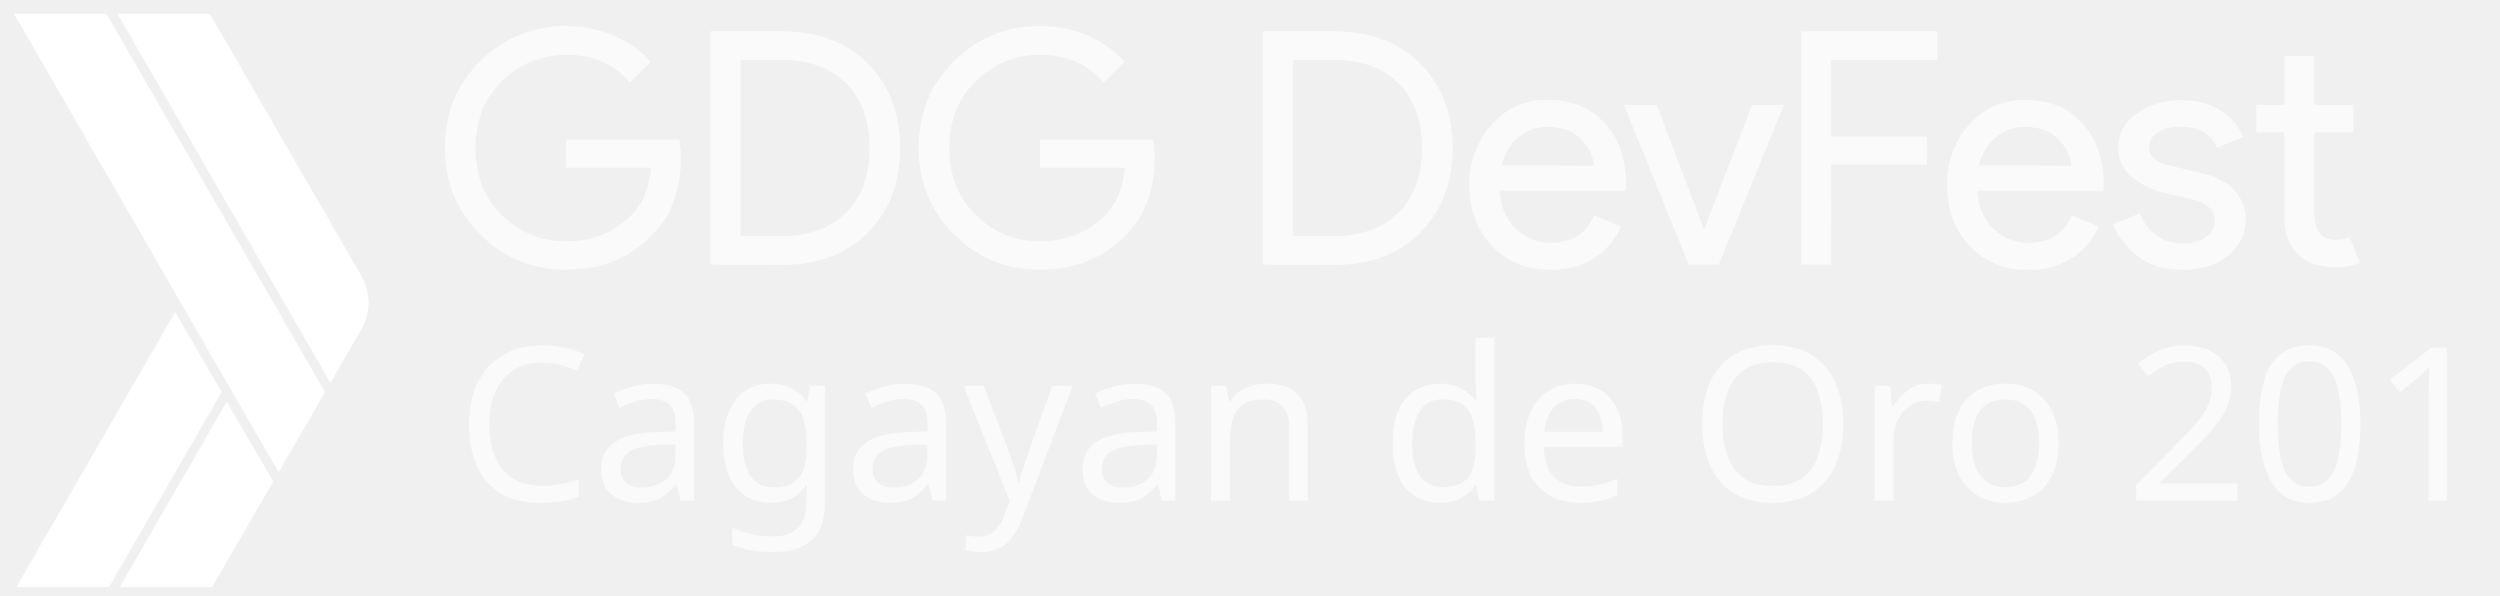
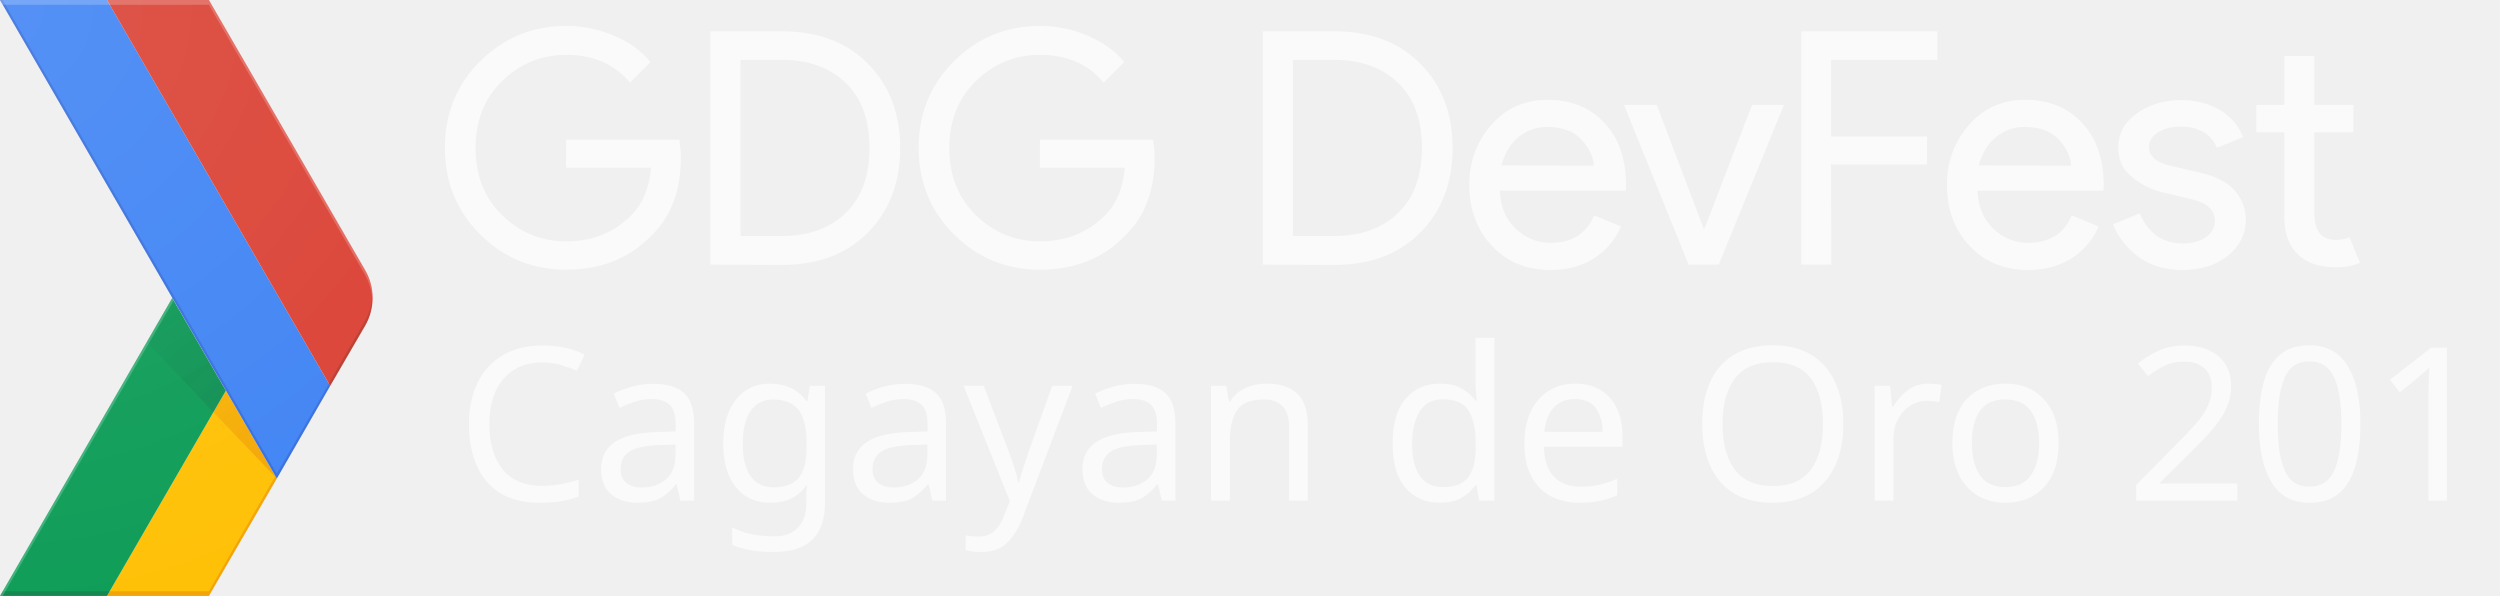
<svg xmlns="http://www.w3.org/2000/svg" version="1.1" id="Layer_4" x="0px" y="0px" viewBox="0 0 839 200" style="enable-background:new 0 0 839 200;" xml:space="preserve">
  <style type="text/css">
- 	.st0{fill:#FFFFFF;}
- 	.st1{fill:#FAFAFA;}
- 	.st2{font-family:'ArialMT';}
- 	.st3{font-size:71.889px;}
+ 	.st0{fill:none;}
+ 	.st1{fill:#FFC107;}
+ 	.st2{fill:#0F9D58;}
+ 	.st3{opacity:0.2;fill:#BF360C;enable-background:new    ;}
+ 	.st4{opacity:0.2;fill:#263238;enable-background:new    ;}
+ 	.st5{opacity:0.2;fill:#FFFFFF;enable-background:new    ;}
+ 	.st6{fill:url(#XMLID_2_);}
+ 	.st7{fill:url(#XMLID_3_);}
+ 	.st8{fill:#4285F4;}
+ 	.st9{fill:#DB4437;}
+ 	.st10{opacity:0.2;fill:#1A237E;enable-background:new    ;}
+ 	.st11{opacity:0.2;fill:#3E2723;enable-background:new    ;}
+ 	.st12{fill:url(#XMLID_4_);}
+ 	.st13{fill:#FAFAFA;}
+ 	.st14{font-family:'ProductSans-Regular';}
+ 	.st15{font-size:71.889px;}
</style>
  <g id="XMLID_60_">
-     <text transform="matrix(1 0 0 1 161 -383)" style="font-family:'MyriadPro-Regular'; font-size:12px;">file:/Users/Rens/Documents/polymer/devfestcdo16/images/logo-white.svg</text>
-     <g id="XMLID_261_">
-       <path id="XMLID_259_" class="st0" d="M35.7,4.6H4.7l88.8,153.9l15.6-26.9L35.7,4.6z" />
-       <path id="XMLID_258_" class="st0" d="M121,92.1L70.4,4.6h-31l71.5,123.9L121,111c1.6-2.7,2.7-6,2.7-9.4    C123.6,98.1,122.6,94.9,121,92.1z" />
-       <path id="XMLID_257_" class="st0" d="M58.8,104.7L5.5,197h31.1l37.8-65.4L58.8,104.7z" />
-       <path id="XMLID_256_" class="st0" d="M76.1,134.8L40.2,197h31l20.5-35.4L76.1,134.8z" />
+     <g id="XMLID_61_">
+       <g id="XMLID_62_">
+         <path id="XMLID_106_" class="st0" d="M122.5,90.6L70.1,0H0l57.8,100L0,200h70.1l52.4-90.6C125.8,103.6,125.8,96.4,122.5,90.6z" />
+         <path id="XMLID_105_" class="st1" d="M92.4,159.8l-16.6-28.7L35.9,200h34.2l22.8-39.4L92.4,159.8z" />
+         <path id="XMLID_104_" class="st0" d="M122.5,90.6L70.1,0H0l57.8,100L0,200h70.1l52.4-90.6C125.8,103.6,125.8,96.4,122.5,90.6z" />
+         <path id="XMLID_103_" class="st2" d="M57.8,100l18,31.1L35.9,200H0L57.8,100z" />
+         <path id="XMLID_102_" class="st0" d="M122.5,90.6L70.1,0H0l57.8,100L0,200h70.1l52.4-90.6C125.8,103.6,125.8,96.4,122.5,90.6z" />
+         <path id="XMLID_101_" class="st3" d="M70.1,198.4H36.8l-0.9,1.6h34.2l22.8-39.4l-0.5-0.8L70.1,198.4z" />
+         <path id="XMLID_100_" class="st0" d="M122.5,90.6L70.1,0H0l57.8,100L0,200h70.1l52.4-90.6C125.8,103.6,125.8,96.4,122.5,90.6z" />
+         <path id="XMLID_99_" class="st4" d="M0.9,198.4L0,200h35.9l0.9-1.6H0.9z" />
+         <path id="XMLID_98_" class="st0" d="M122.5,90.6L70.1,0H0l57.8,100L0,200h70.1l52.4-90.6C125.8,103.6,125.8,96.4,122.5,90.6z" />
+         <path id="XMLID_96_" class="st5" d="M0,200h0.9l57.4-99.2l-0.5-0.8L0,200z" />
+         <path id="XMLID_94_" class="st0" d="M122.5,90.6L70.1,0H0l57.8,100L0,200h70.1l52.4-90.6C125.8,103.6,125.8,96.4,122.5,90.6z" />
+         <radialGradient id="XMLID_2_" cx="92.62" cy="-1707.501" r="69.162" gradientTransform="matrix(1 0 0 1 0 1867.46)" gradientUnits="userSpaceOnUse">
+           <stop offset="0" style="stop-color:#BF360C;stop-opacity:0.2" />
+           <stop offset="1" style="stop-color:#BF360C;stop-opacity:2.000000e-02" />
+         </radialGradient>
+         <path id="XMLID_92_" class="st6" d="M92.9,160.6l-17.1-29.5l-4.2,7.2L92.9,160.6z" />
+         <path id="XMLID_90_" class="st0" d="M122.5,90.6L70.1,0H0l57.8,100L0,200h70.1l52.4-90.6C125.8,103.6,125.8,96.4,122.5,90.6z" />
+         <radialGradient id="XMLID_3_" cx="92.423" cy="-1707.063" r="69.723" gradientTransform="matrix(1 0 0 1 0 1867.46)" gradientUnits="userSpaceOnUse">
+           <stop offset="0" style="stop-color:#263238;stop-opacity:0.2" />
+           <stop offset="1" style="stop-color:#263238;stop-opacity:2.000000e-02" />
+         </radialGradient>
+         <path id="XMLID_89_" class="st7" d="M71.6,138.3l4.2-7.2l-18-31.1l-8.5,14.8L71.6,138.3z" />
+         <path id="XMLID_88_" class="st0" d="M122.5,90.6L70.1,0H0l57.8,100L0,200h70.1l52.4-90.6C125.8,103.6,125.8,96.4,122.5,90.6z" />
+         <g id="XMLID_85_">
+           <g id="XMLID_86_">
+             <path id="XMLID_87_" class="st8" d="M35.9,0H0l92.9,160.6l17.9-31.1L35.9,0z" />
+           </g>
+         </g>
+         <path id="XMLID_84_" class="st0" d="M122.5,90.6L70.1,0H0l57.8,100L0,200h70.1l52.4-90.6C125.8,103.6,125.8,96.4,122.5,90.6z" />
+         <path id="XMLID_83_" class="st9" d="M122.5,109.4c3.4-5.8,3.4-13,0-18.8L70.1,0H35.9l74.9,129.5L122.5,109.4z" />
+         <path id="XMLID_82_" class="st0" d="M122.5,90.6L70.1,0H0l57.8,100L0,200h70.1l52.4-90.6C125.8,103.6,125.8,96.4,122.5,90.6z" />
+         <path id="XMLID_71_" class="st10" d="M110.8,129.5l-0.4-0.8L92.9,159L0.9,0H0l92.9,160.6L110.8,129.5z" />
+         <path id="XMLID_69_" class="st0" d="M122.5,90.6L70.1,0H0l57.8,100L0,200h70.1l52.4-90.6C125.8,103.6,125.8,96.4,122.5,90.6z" />
+         <path id="XMLID_67_" class="st5" d="M70.1,1.6l52.4,90.6c1.5,2.7,2.3,5.6,2.5,8.6c0.1-3.5-0.7-7-2.5-10.2L70.1,0H0l0.9,1.6H70.1z     " />
+         <path id="XMLID_66_" class="st0" d="M122.5,90.6L70.1,0H0l57.8,100L0,200h70.1l52.4-90.6C125.8,103.6,125.8,96.4,122.5,90.6z" />
+         <path id="XMLID_65_" class="st11" d="M110.8,129.5l11.6-20.1c1.8-3.1,2.6-6.7,2.5-10.2c-0.1,3-0.9,5.9-2.5,8.6l-12.1,20.9     L110.8,129.5z" />
+         <path id="XMLID_64_" class="st0" d="M122.5,90.6L70.1,0H0l57.8,100L0,200h70.1l52.4-90.6C125.8,103.6,125.8,96.4,122.5,90.6z" />
+         <radialGradient id="XMLID_4_" cx="-1.562" cy="-1865.898" r="209.922" gradientTransform="matrix(1 0 0 1 0 1867.46)" gradientUnits="userSpaceOnUse">
+           <stop offset="0" style="stop-color:#FFFFFF;stop-opacity:0.1" />
+           <stop offset="1" style="stop-color:#FFFFFF;stop-opacity:0" />
+         </radialGradient>
+         <path id="XMLID_63_" class="st12" d="M122.5,90.6L70.1,0H0l57.8,100L0,200h70.1l52.4-90.6C125.8,103.6,125.8,96.4,122.5,90.6z" />
+       </g>
    </g>
  </g>
-   <path id="XMLID_116_" class="st1" d="M228.5,52.8c0,10.9-3.2,19.7-9.7,26.1c-7.4,7.7-17,11.6-28.8,11.6c-11.3,0-20.9-3.9-28.8-11.8  c-7.9-7.8-11.9-17.6-11.9-29.1s4-21.3,11.9-29.1S178.7,8.7,190,8.7c5.6,0,11,1.1,16.1,3.3s9.2,5.1,12.2,8.8l-6.9,6.9  c-5.2-6.2-12.3-9.3-21.4-9.3c-8.2,0-15.4,2.9-21.4,8.7s-9,13.3-9,22.6s3,16.8,9,22.6c6,5.8,13.1,8.7,21.4,8.7c8.8,0,16-2.9,21.9-8.8  c3.8-3.8,6-9.1,6.6-15.9H190v-9.4h38C228.3,49,228.5,50.9,228.5,52.8L228.5,52.8z" />
-   <path id="XMLID_118_" class="st1" d="M238.4,88.8V10.5h24c12,0,21.7,3.6,28.9,10.9c7.2,7.3,10.8,16.7,10.8,28.3s-3.6,21-10.8,28.3  c-7.2,7.3-16.8,10.9-28.9,10.9L238.4,88.8L238.4,88.8z M248.5,79.2h13.9c9,0,16.2-2.6,21.5-7.8c5.3-5.2,7.9-12.4,7.9-21.8  c0-9.3-2.6-16.5-7.9-21.7s-12.5-7.8-21.5-7.8h-13.9C248.5,20.1,248.5,79.2,248.5,79.2z" />
-   <path id="XMLID_121_" class="st1" d="M387.5,52.8c0,10.9-3.2,19.7-9.7,26.1c-7.4,7.7-17,11.6-28.8,11.6c-11.3,0-20.9-3.9-28.8-11.8  c-7.9-7.8-11.9-17.6-11.9-29.1s4-21.3,11.9-29.1S337.7,8.7,349,8.7c5.6,0,11,1.1,16.1,3.3s9.2,5.1,12.2,8.8l-6.9,6.9  c-5.2-6.2-12.3-9.3-21.4-9.3c-8.2,0-15.4,2.9-21.4,8.7s-9,13.3-9,22.6s3,16.8,9,22.6c6,5.8,13.1,8.7,21.4,8.7c8.8,0,16-2.9,21.9-8.8  c3.8-3.8,6-9.1,6.6-15.9H349v-9.4h38C387.3,49,387.5,50.9,387.5,52.8L387.5,52.8z" />
-   <path id="XMLID_123_" class="st1" d="M423.8,88.8V10.5h24c12,0,21.7,3.6,28.9,10.9s10.8,16.7,10.8,28.3s-3.6,21-10.8,28.3  s-16.8,10.9-28.9,10.9L423.8,88.8L423.8,88.8z M433.9,79.2h13.9c9,0,16.2-2.6,21.5-7.8c5.3-5.2,7.9-12.4,7.9-21.8  c0-9.3-2.6-16.5-7.9-21.7s-12.5-7.8-21.5-7.8h-13.9C433.9,20.1,433.9,79.2,433.9,79.2z" />
-   <path id="XMLID_126_" class="st1" d="M520.4,90.6c-8.1,0-14.7-2.7-19.7-8.1c-5.1-5.4-7.6-12.2-7.6-20.5c0-7.8,2.5-14.5,7.4-20.1  s11.2-8.4,18.9-8.4c7.9,0,14.3,2.6,19.1,7.8s7.2,12.1,7.2,20.8l-0.1,1.9h-42.3c0.3,5.4,2.1,9.7,5.4,12.8c3.3,3.1,7.2,4.7,11.6,4.7  c7.2,0,12.1-3.1,14.7-9.2l9,3.7c-1.8,4.2-4.6,7.6-8.6,10.4C531.2,89.2,526.3,90.6,520.4,90.6L520.4,90.6z M534.9,55.6  c-0.2-3.1-1.6-6-4.2-8.8c-2.6-2.8-6.4-4.2-11.5-4.2c-3.7,0-6.9,1.2-9.7,3.5c-2.7,2.3-4.6,5.5-5.6,9.4L534.9,55.6L534.9,55.6z" />
-   <path id="XMLID_129_" class="st1" d="M566.7,88.8L545,35.2h11l15.8,41.6h0.2l16-41.6h10.7l-21.9,53.6H566.7z" />
-   <path id="XMLID_131_" class="st1" d="M614.6,88.8h-10.1V10.5h45.7v9.6h-35.7v25.7h32.2v9.4h-32.2L614.6,88.8L614.6,88.8z" />
-   <path id="XMLID_133_" class="st1" d="M680.7,90.6c-8.1,0-14.7-2.7-19.7-8.1c-5.1-5.4-7.6-12.2-7.6-20.5c0-7.8,2.5-14.5,7.4-20.1  s11.2-8.4,18.9-8.4c7.9,0,14.3,2.6,19.1,7.8s7.2,12.1,7.2,20.8l-0.1,1.9h-42.3c0.3,5.4,2.1,9.7,5.4,12.8c3.3,3.1,7.2,4.7,11.6,4.7  c7.2,0,12.1-3.1,14.7-9.2l9,3.7c-1.8,4.2-4.6,7.6-8.6,10.4C691.4,89.2,686.5,90.6,680.7,90.6L680.7,90.6z M695.1,55.6  c-0.2-3.1-1.6-6-4.2-8.8c-2.6-2.8-6.4-4.2-11.5-4.2c-3.7,0-6.9,1.2-9.7,3.5c-2.7,2.3-4.6,5.5-5.6,9.4L695.1,55.6L695.1,55.6z" />
-   <path id="XMLID_136_" class="st1" d="M732.5,90.6c-6,0-10.9-1.5-14.8-4.4c-3.9-2.9-6.8-6.6-8.6-10.9l9-3.7  c2.8,6.7,7.7,10.1,14.5,10.1c3.1,0,5.7-0.7,7.7-2.1s3-3.2,3-5.5c0-3.5-2.4-5.9-7.3-7.1l-10.8-2.6c-3.4-0.9-6.7-2.5-9.7-5  c-3.1-2.4-4.6-5.7-4.6-9.9c0-4.7,2.1-8.6,6.3-11.5c4.2-3,9.2-4.4,14.9-4.4c4.7,0,9,1.1,12.7,3.2c3.7,2.2,6.4,5.2,8,9.2l-8.8,3.6  c-2-4.7-6.1-7.1-12.2-7.1c-3,0-5.5,0.6-7.5,1.9c-2,1.2-3.1,2.9-3.1,5c0,3.1,2.4,5.1,7.1,6.2l10.6,2.5c5,1.2,8.8,3.2,11.2,6  s3.6,6.1,3.6,9.6c0,4.8-2,8.8-5.9,12C743.8,89,738.7,90.6,732.5,90.6L732.5,90.6z" />
-   <path id="XMLID_138_" class="st1" d="M783.9,89.7c-5.6,0-9.9-1.5-12.9-4.5s-4.4-7.2-4.4-12.7V44.4h-9.4v-9.2h9.4V18.8h10.1v16.4  h13.1v9.2h-13.1v27.3c0,5.8,2.4,8.8,7.2,8.8c1.8,0,3.4-0.3,4.6-0.9l3.5,8.6C789.8,89.2,787.1,89.7,783.9,89.7L783.9,89.7z" />
-   <text transform="matrix(1 0 0 1 153 168)" class="st1 st2 st3">Cagayan de Oro 2016</text>
+   <path id="XMLID_116_" class="st13" d="M228.5,52.8c0,10.9-3.2,19.7-9.7,26.1c-7.4,7.7-17,11.6-28.8,11.6c-11.3,0-20.9-3.9-28.8-11.8  c-7.9-7.8-11.9-17.6-11.9-29.1s4-21.3,11.9-29.1S178.7,8.7,190,8.7c5.6,0,11,1.1,16.1,3.3c5.1,2.2,9.2,5.1,12.2,8.8l-6.9,6.9  c-5.2-6.2-12.3-9.3-21.4-9.3c-8.2,0-15.4,2.9-21.4,8.7s-9,13.3-9,22.6s3,16.8,9,22.6c6,5.8,13.1,8.7,21.4,8.7c8.8,0,16-2.9,21.9-8.8  c3.8-3.8,6-9.1,6.6-15.9H190v-9.4h38C228.3,49,228.5,50.9,228.5,52.8L228.5,52.8z" />
+   <path id="XMLID_118_" class="st13" d="M238.4,88.8V10.5h24c12,0,21.7,3.6,28.9,10.9c7.2,7.3,10.8,16.7,10.8,28.3s-3.6,21-10.8,28.3  c-7.2,7.3-16.8,10.9-28.9,10.9L238.4,88.8L238.4,88.8z M248.5,79.2h13.9c9,0,16.2-2.6,21.5-7.8c5.3-5.2,7.9-12.4,7.9-21.8  c0-9.3-2.6-16.5-7.9-21.7s-12.5-7.8-21.5-7.8h-13.9C248.5,20.1,248.5,79.2,248.5,79.2z" />
+   <path id="XMLID_121_" class="st13" d="M387.5,52.8c0,10.9-3.2,19.7-9.7,26.1c-7.4,7.7-17,11.6-28.8,11.6c-11.3,0-20.9-3.9-28.8-11.8  c-7.9-7.8-11.9-17.6-11.9-29.1s4-21.3,11.9-29.1S337.7,8.7,349,8.7c5.6,0,11,1.1,16.1,3.3s9.2,5.1,12.2,8.8l-6.9,6.9  c-5.2-6.2-12.3-9.3-21.4-9.3c-8.2,0-15.4,2.9-21.4,8.7s-9,13.3-9,22.6s3,16.8,9,22.6c6,5.8,13.1,8.7,21.4,8.7c8.8,0,16-2.9,21.9-8.8  c3.8-3.8,6-9.1,6.6-15.9H349v-9.4h38C387.3,49,387.5,50.9,387.5,52.8L387.5,52.8z" />
+   <path id="XMLID_123_" class="st13" d="M423.8,88.8V10.5h24c12,0,21.7,3.6,28.9,10.9s10.8,16.7,10.8,28.3s-3.6,21-10.8,28.3  s-16.8,10.9-28.9,10.9L423.8,88.8L423.8,88.8z M433.9,79.2h13.9c9,0,16.2-2.6,21.5-7.8c5.3-5.2,7.9-12.4,7.9-21.8  c0-9.3-2.6-16.5-7.9-21.7c-5.3-5.2-12.5-7.8-21.5-7.8h-13.9C433.9,20.1,433.9,79.2,433.9,79.2z" />
+   <path id="XMLID_126_" class="st13" d="M520.4,90.6c-8.1,0-14.7-2.7-19.7-8.1c-5.1-5.4-7.6-12.2-7.6-20.5c0-7.8,2.5-14.5,7.4-20.1  s11.2-8.4,18.9-8.4c7.9,0,14.3,2.6,19.1,7.8s7.2,12.1,7.2,20.8l-0.1,1.9h-42.3c0.3,5.4,2.1,9.7,5.4,12.8c3.3,3.1,7.2,4.7,11.6,4.7  c7.2,0,12.1-3.1,14.7-9.2l9,3.7c-1.8,4.2-4.6,7.6-8.6,10.4C531.2,89.2,526.3,90.6,520.4,90.6L520.4,90.6z M534.9,55.6  c-0.2-3.1-1.6-6-4.2-8.8c-2.6-2.8-6.4-4.2-11.5-4.2c-3.7,0-6.9,1.2-9.7,3.5c-2.7,2.3-4.6,5.5-5.6,9.4L534.9,55.6L534.9,55.6z" />
+   <path id="XMLID_129_" class="st13" d="M566.7,88.8L545,35.2h11l15.8,41.6h0.2l16-41.6h10.7l-21.9,53.6H566.7z" />
+   <path id="XMLID_131_" class="st13" d="M614.6,88.8h-10.1V10.5h45.7v9.6h-35.7v25.7h32.2v9.4h-32.2L614.6,88.8L614.6,88.8z" />
+   <path id="XMLID_133_" class="st13" d="M680.7,90.6c-8.1,0-14.7-2.7-19.7-8.1c-5.1-5.4-7.6-12.2-7.6-20.5c0-7.8,2.5-14.5,7.4-20.1  s11.2-8.4,18.9-8.4c7.9,0,14.3,2.6,19.1,7.8s7.2,12.1,7.2,20.8l-0.1,1.9h-42.3c0.3,5.4,2.1,9.7,5.4,12.8c3.3,3.1,7.2,4.7,11.6,4.7  c7.2,0,12.1-3.1,14.7-9.2l9,3.7c-1.8,4.2-4.6,7.6-8.6,10.4C691.4,89.2,686.5,90.6,680.7,90.6L680.7,90.6z M695.1,55.6  c-0.2-3.1-1.6-6-4.2-8.8c-2.6-2.8-6.4-4.2-11.5-4.2c-3.7,0-6.9,1.2-9.7,3.5c-2.7,2.3-4.6,5.5-5.6,9.4L695.1,55.6L695.1,55.6z" />
+   <path id="XMLID_136_" class="st13" d="M732.5,90.6c-6,0-10.9-1.5-14.8-4.4c-3.9-2.9-6.8-6.6-8.6-10.9l9-3.7  c2.8,6.7,7.7,10.1,14.5,10.1c3.1,0,5.7-0.7,7.7-2.1s3-3.2,3-5.5c0-3.5-2.4-5.9-7.3-7.1l-10.8-2.6c-3.4-0.9-6.7-2.5-9.7-5  c-3.1-2.4-4.6-5.7-4.6-9.9c0-4.7,2.1-8.6,6.3-11.5c4.2-3,9.2-4.4,14.9-4.4c4.7,0,9,1.1,12.7,3.2c3.7,2.2,6.4,5.2,8,9.2l-8.8,3.6  c-2-4.7-6.1-7.1-12.2-7.1c-3,0-5.5,0.6-7.5,1.9c-2,1.2-3.1,2.9-3.1,5c0,3.1,2.4,5.1,7.1,6.2l10.6,2.5c5,1.2,8.8,3.2,11.2,6  c2.4,2.8,3.6,6.1,3.6,9.6c0,4.8-2,8.8-5.9,12C743.8,89,738.7,90.6,732.5,90.6L732.5,90.6z" />
+   <path id="XMLID_138_" class="st13" d="M783.9,89.7c-5.6,0-9.9-1.5-12.9-4.5s-4.4-7.2-4.4-12.7V44.4h-9.4v-9.2h9.4V18.8h10.1v16.4  h13.1v9.2h-13.1v27.3c0,5.8,2.4,8.8,7.2,8.8c1.8,0,3.4-0.3,4.6-0.9l3.5,8.6C789.8,89.2,787.1,89.7,783.9,89.7L783.9,89.7z" />
+   <text transform="matrix(1 0 0 1 153 168)" class="st13 st14 st15">Cagayan de Oro 2016</text>
</svg>
